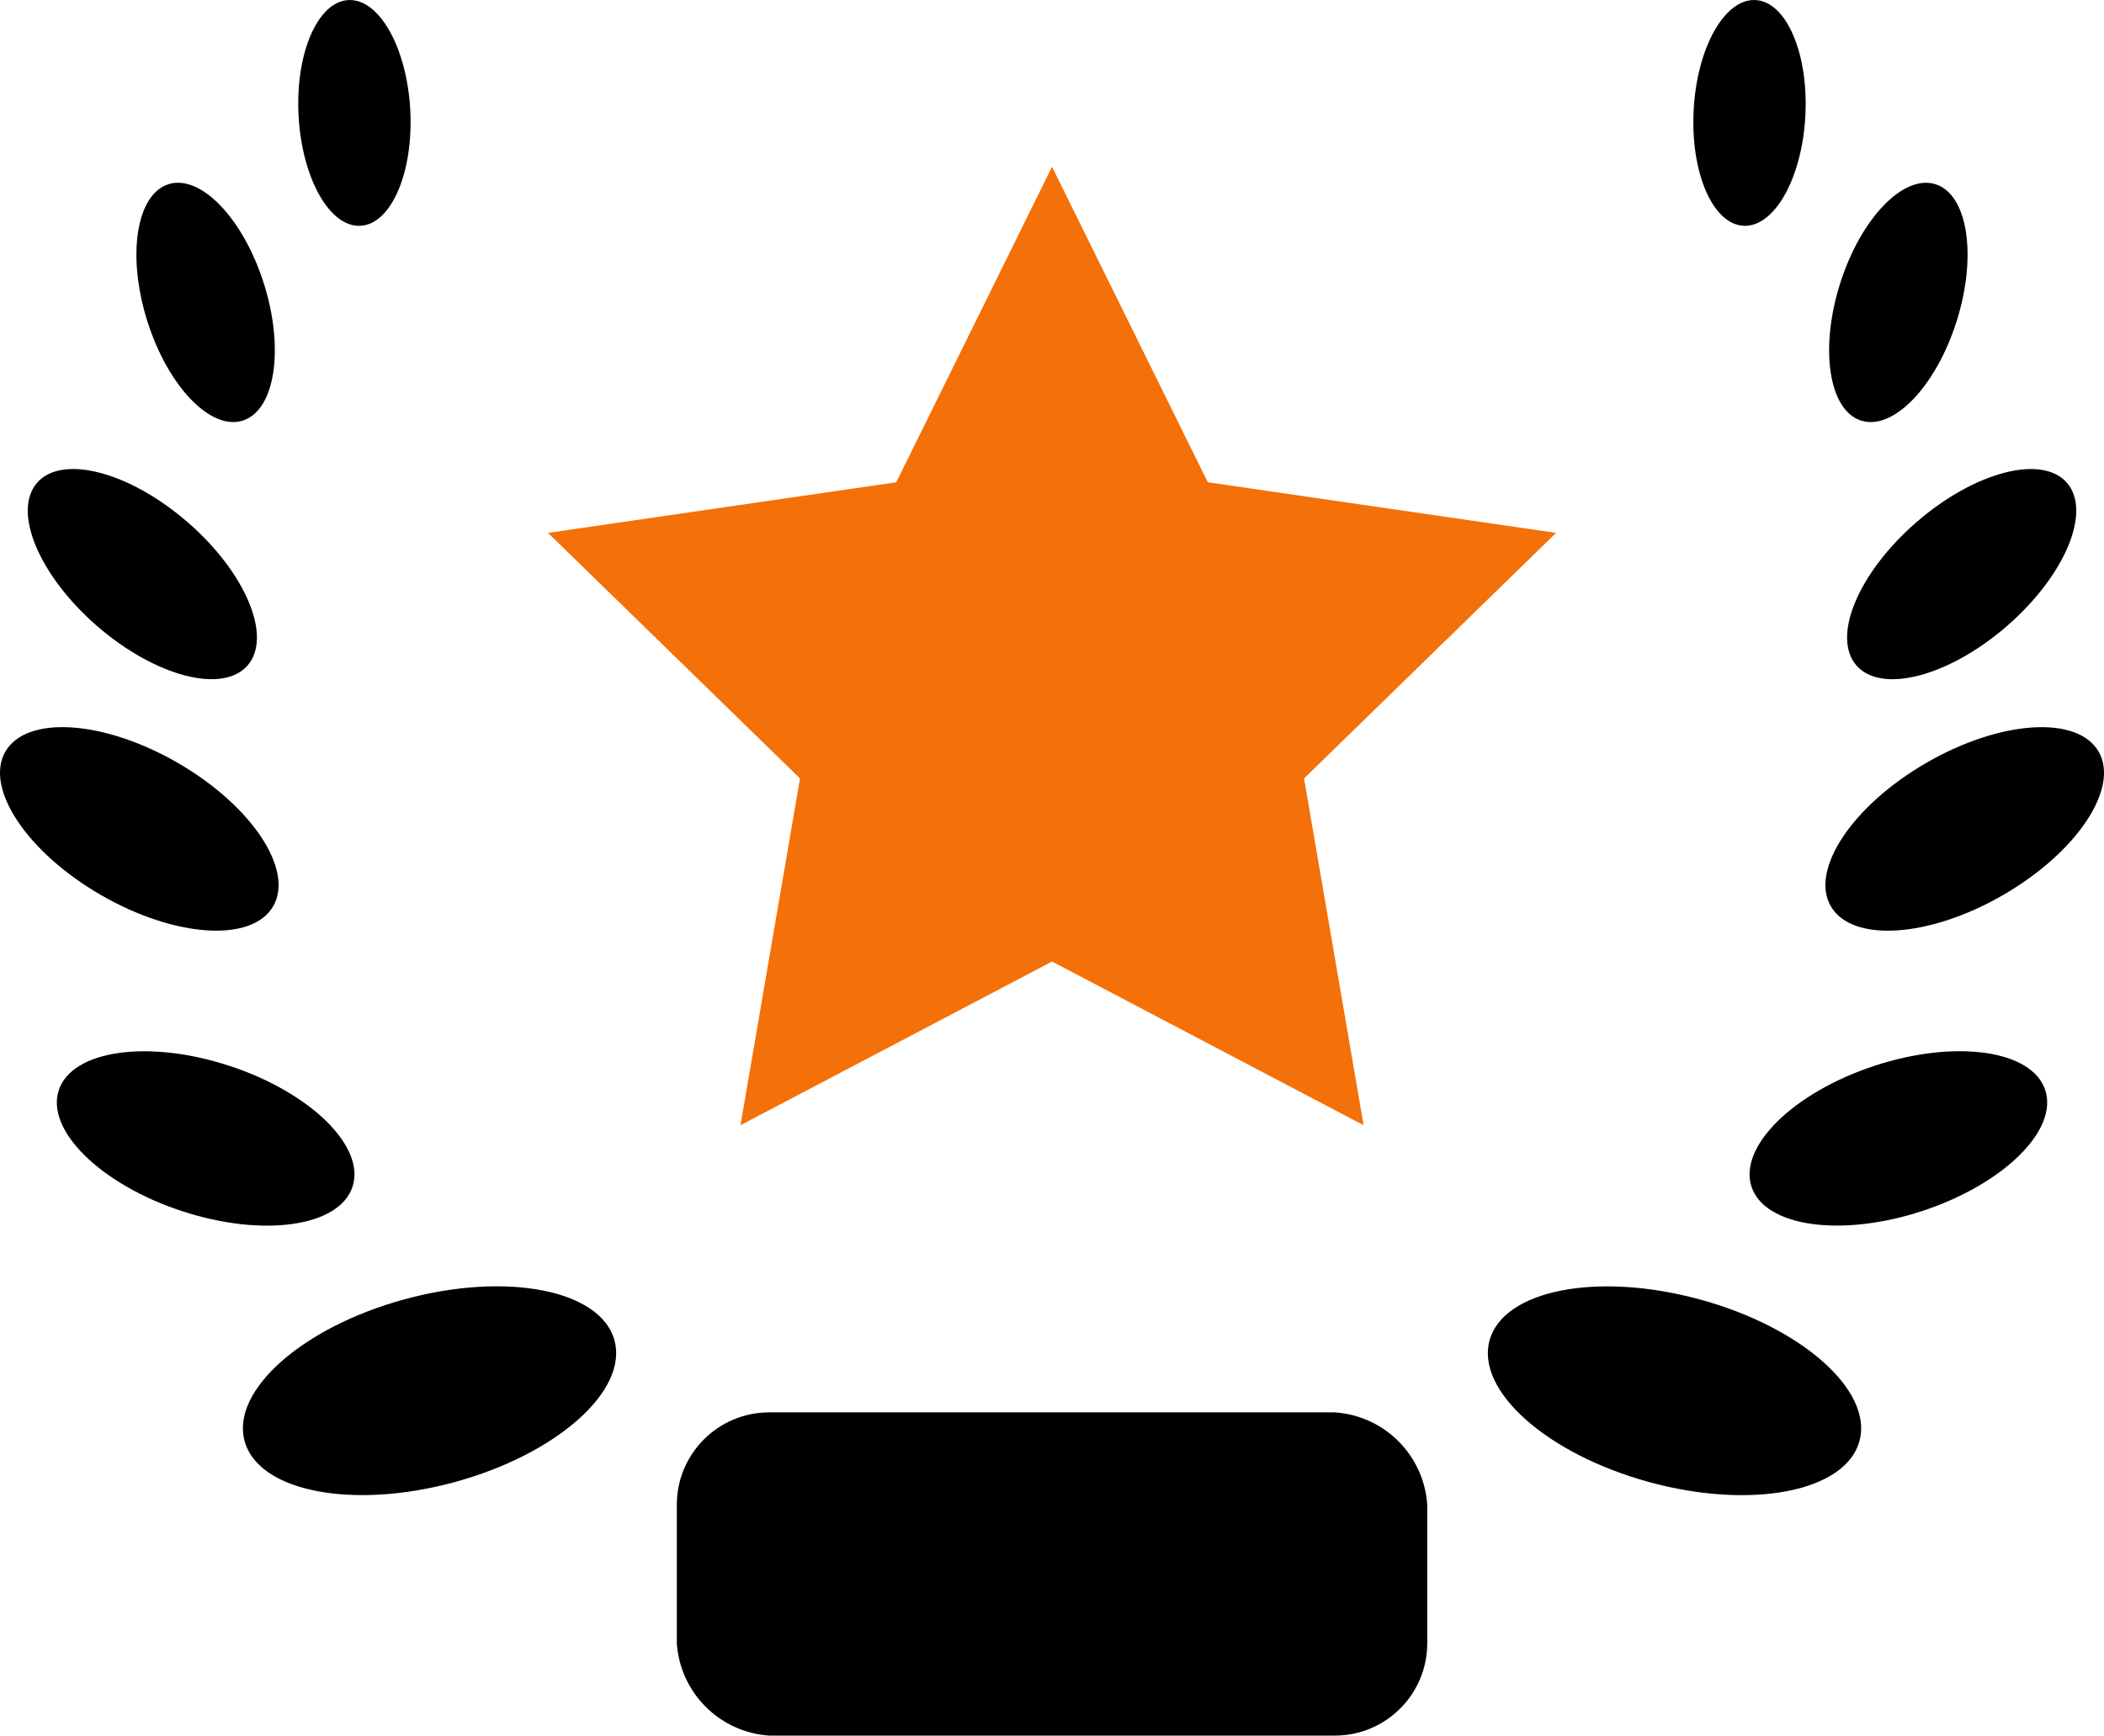
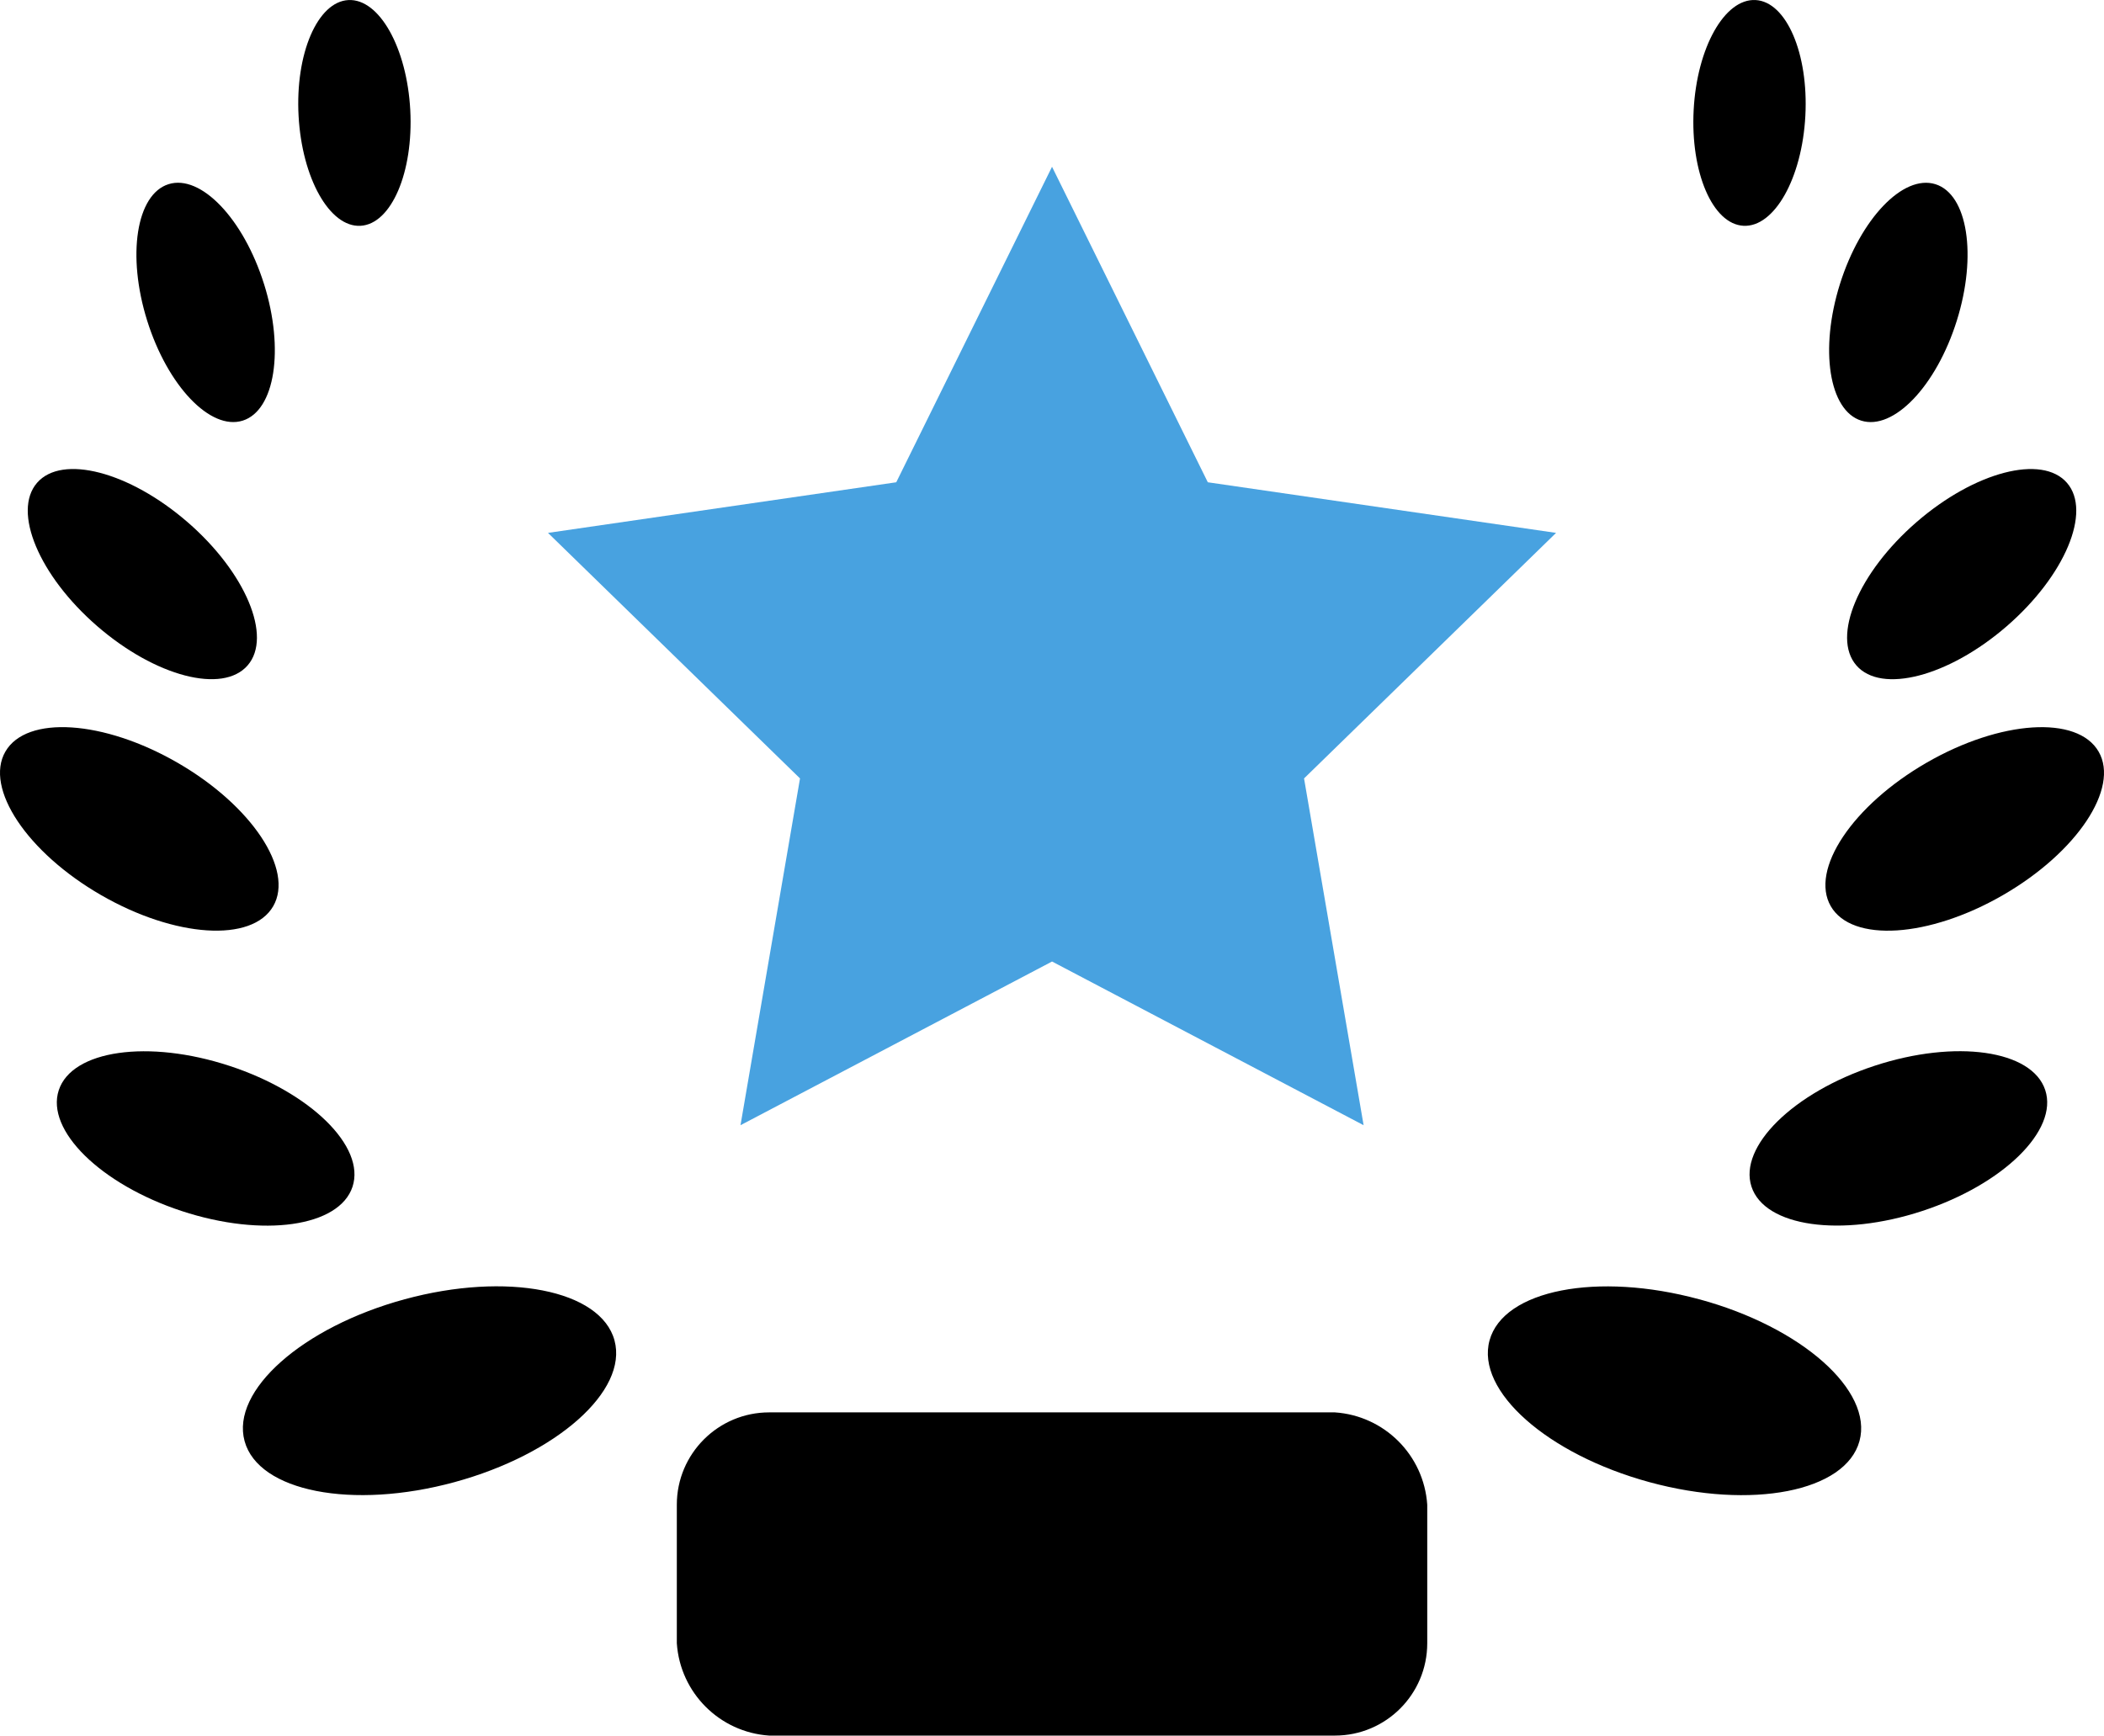
<svg xmlns="http://www.w3.org/2000/svg" width="98.597" height="81.345" viewBox="0 0 98.597 81.345">
  <g id="best-services" transform="translate(-79.494 -79.06)">
    <path id="Path_435" data-name="Path 435" d="M159.349,412.4c.644,2.366-2.715,5.341-7.5,6.644s-9.191.441-9.835-1.926,2.715-5.342,7.5-6.645,9.191-.441,9.835,1.926" transform="translate(-51.059 -270.519)" />
    <path id="Path_436" data-name="Path 436" d="M102.186,350.092c3.8,1.249,6.384,3.785,5.766,5.665s-4.2,2.39-8,1.141-6.384-3.786-5.766-5.665,4.2-2.39,8-1.14" transform="translate(-11.938 -221.078)" />
    <path id="Path_437" data-name="Path 437" d="M87.813,267.727c3.466,2,5.473,5.012,4.484,6.725s-4.6,1.479-8.067-.521-5.473-5.012-4.484-6.725,4.6-1.48,8.067.521" transform="translate(0 -152.92)" />
    <path id="Path_438" data-name="Path 438" d="M94.117,202.164c2.725,2.362,3.987,5.37,2.819,6.717s-4.323.524-7.049-1.839-3.987-5.37-2.82-6.717,4.324-.524,7.049,1.839" transform="translate(-5.837 -98.636)" />
    <path id="Path_439" data-name="Path 439" d="M120.549,130.813c.96,3.06.511,5.924-1,6.4s-3.516-1.622-4.476-4.682-.511-5.924,1-6.4,3.516,1.622,4.475,4.682" transform="translate(-28.681 -38.439)" />
    <path id="Path_440" data-name="Path 440" d="M161.455,84.217c.155,2.922-.89,5.352-2.334,5.429s-2.74-2.23-2.9-5.151.89-5.352,2.334-5.429,2.741,2.23,2.9,5.151" transform="translate(-62.735 -0.003)" />
    <path id="Path_441" data-name="Path 441" d="M471.985,410.475c4.788,1.3,8.147,4.278,7.5,6.645s-5.048,3.229-9.836,1.926-8.147-4.278-7.5-6.644,5.047-3.229,9.835-1.926" transform="translate(-312.853 -270.519)" />
    <path id="Path_442" data-name="Path 442" d="M543.214,351.223c.618,1.879-1.963,4.416-5.766,5.665s-7.385.738-8-1.141,1.963-4.416,5.766-5.665,7.385-.738,8,1.141" transform="translate(-367.876 -221.071)" />
    <path id="Path_443" data-name="Path 443" d="M561.672,267.206c.99,1.714-1.019,4.724-4.484,6.725s-7.077,2.234-8.067.521,1.019-4.724,4.485-6.725,7.077-2.234,8.066-.521" transform="translate(-383.833 -152.919)" />
    <path id="Path_444" data-name="Path 444" d="M564.745,200.326c1.168,1.347-.095,4.354-2.82,6.717s-5.881,3.186-7.049,1.839.095-4.355,2.82-6.717,5.881-3.186,7.049-1.839" transform="translate(-388.389 -98.636)" />
    <path id="Path_445" data-name="Path 445" d="M554.81,126.13c1.512.474,1.961,3.339,1,6.4s-2.963,5.156-4.476,4.682-1.961-3.339-1-6.4,2.963-5.156,4.476-4.682" transform="translate(-384.618 -38.437)" />
    <path id="Path_446" data-name="Path 446" d="M517.837,79.062c1.444.077,2.489,2.507,2.334,5.429s-1.452,5.228-2.9,5.151-2.489-2.507-2.334-5.429,1.452-5.228,2.9-5.151" transform="translate(-356.075)" />
    <path id="Path_447" data-name="Path 447" d="M257.852,442.28h26.51a4.649,4.649,0,0,1,4.328,4.328V453.1a4.328,4.328,0,0,1-4.328,4.328h-26.51a4.649,4.649,0,0,1-4.328-4.328v-6.495A4.328,4.328,0,0,1,257.852,442.28Z" transform="translate(-142.313 -297.025)" />
-     <path id="Path_448" data-name="Path 448" d="M229.432,166.869l14.6-7.672,14.6,7.672-2.791-16.253,11.81-11.508-16.32-2.372-7.3-14.787-7.3,14.787-16.32,2.372,11.81,11.508Z" transform="translate(-115.237 -35.073)" fill="#f47008" />
+     <path id="Path_448" data-name="Path 448" d="M229.432,166.869l14.6-7.672,14.6,7.672-2.791-16.253,11.81-11.508-16.32-2.372-7.3-14.787-7.3,14.787-16.32,2.372,11.81,11.508Z" transform="translate(-115.237 -35.073)" fill="#48a2e0" />
  </g>
</svg>
